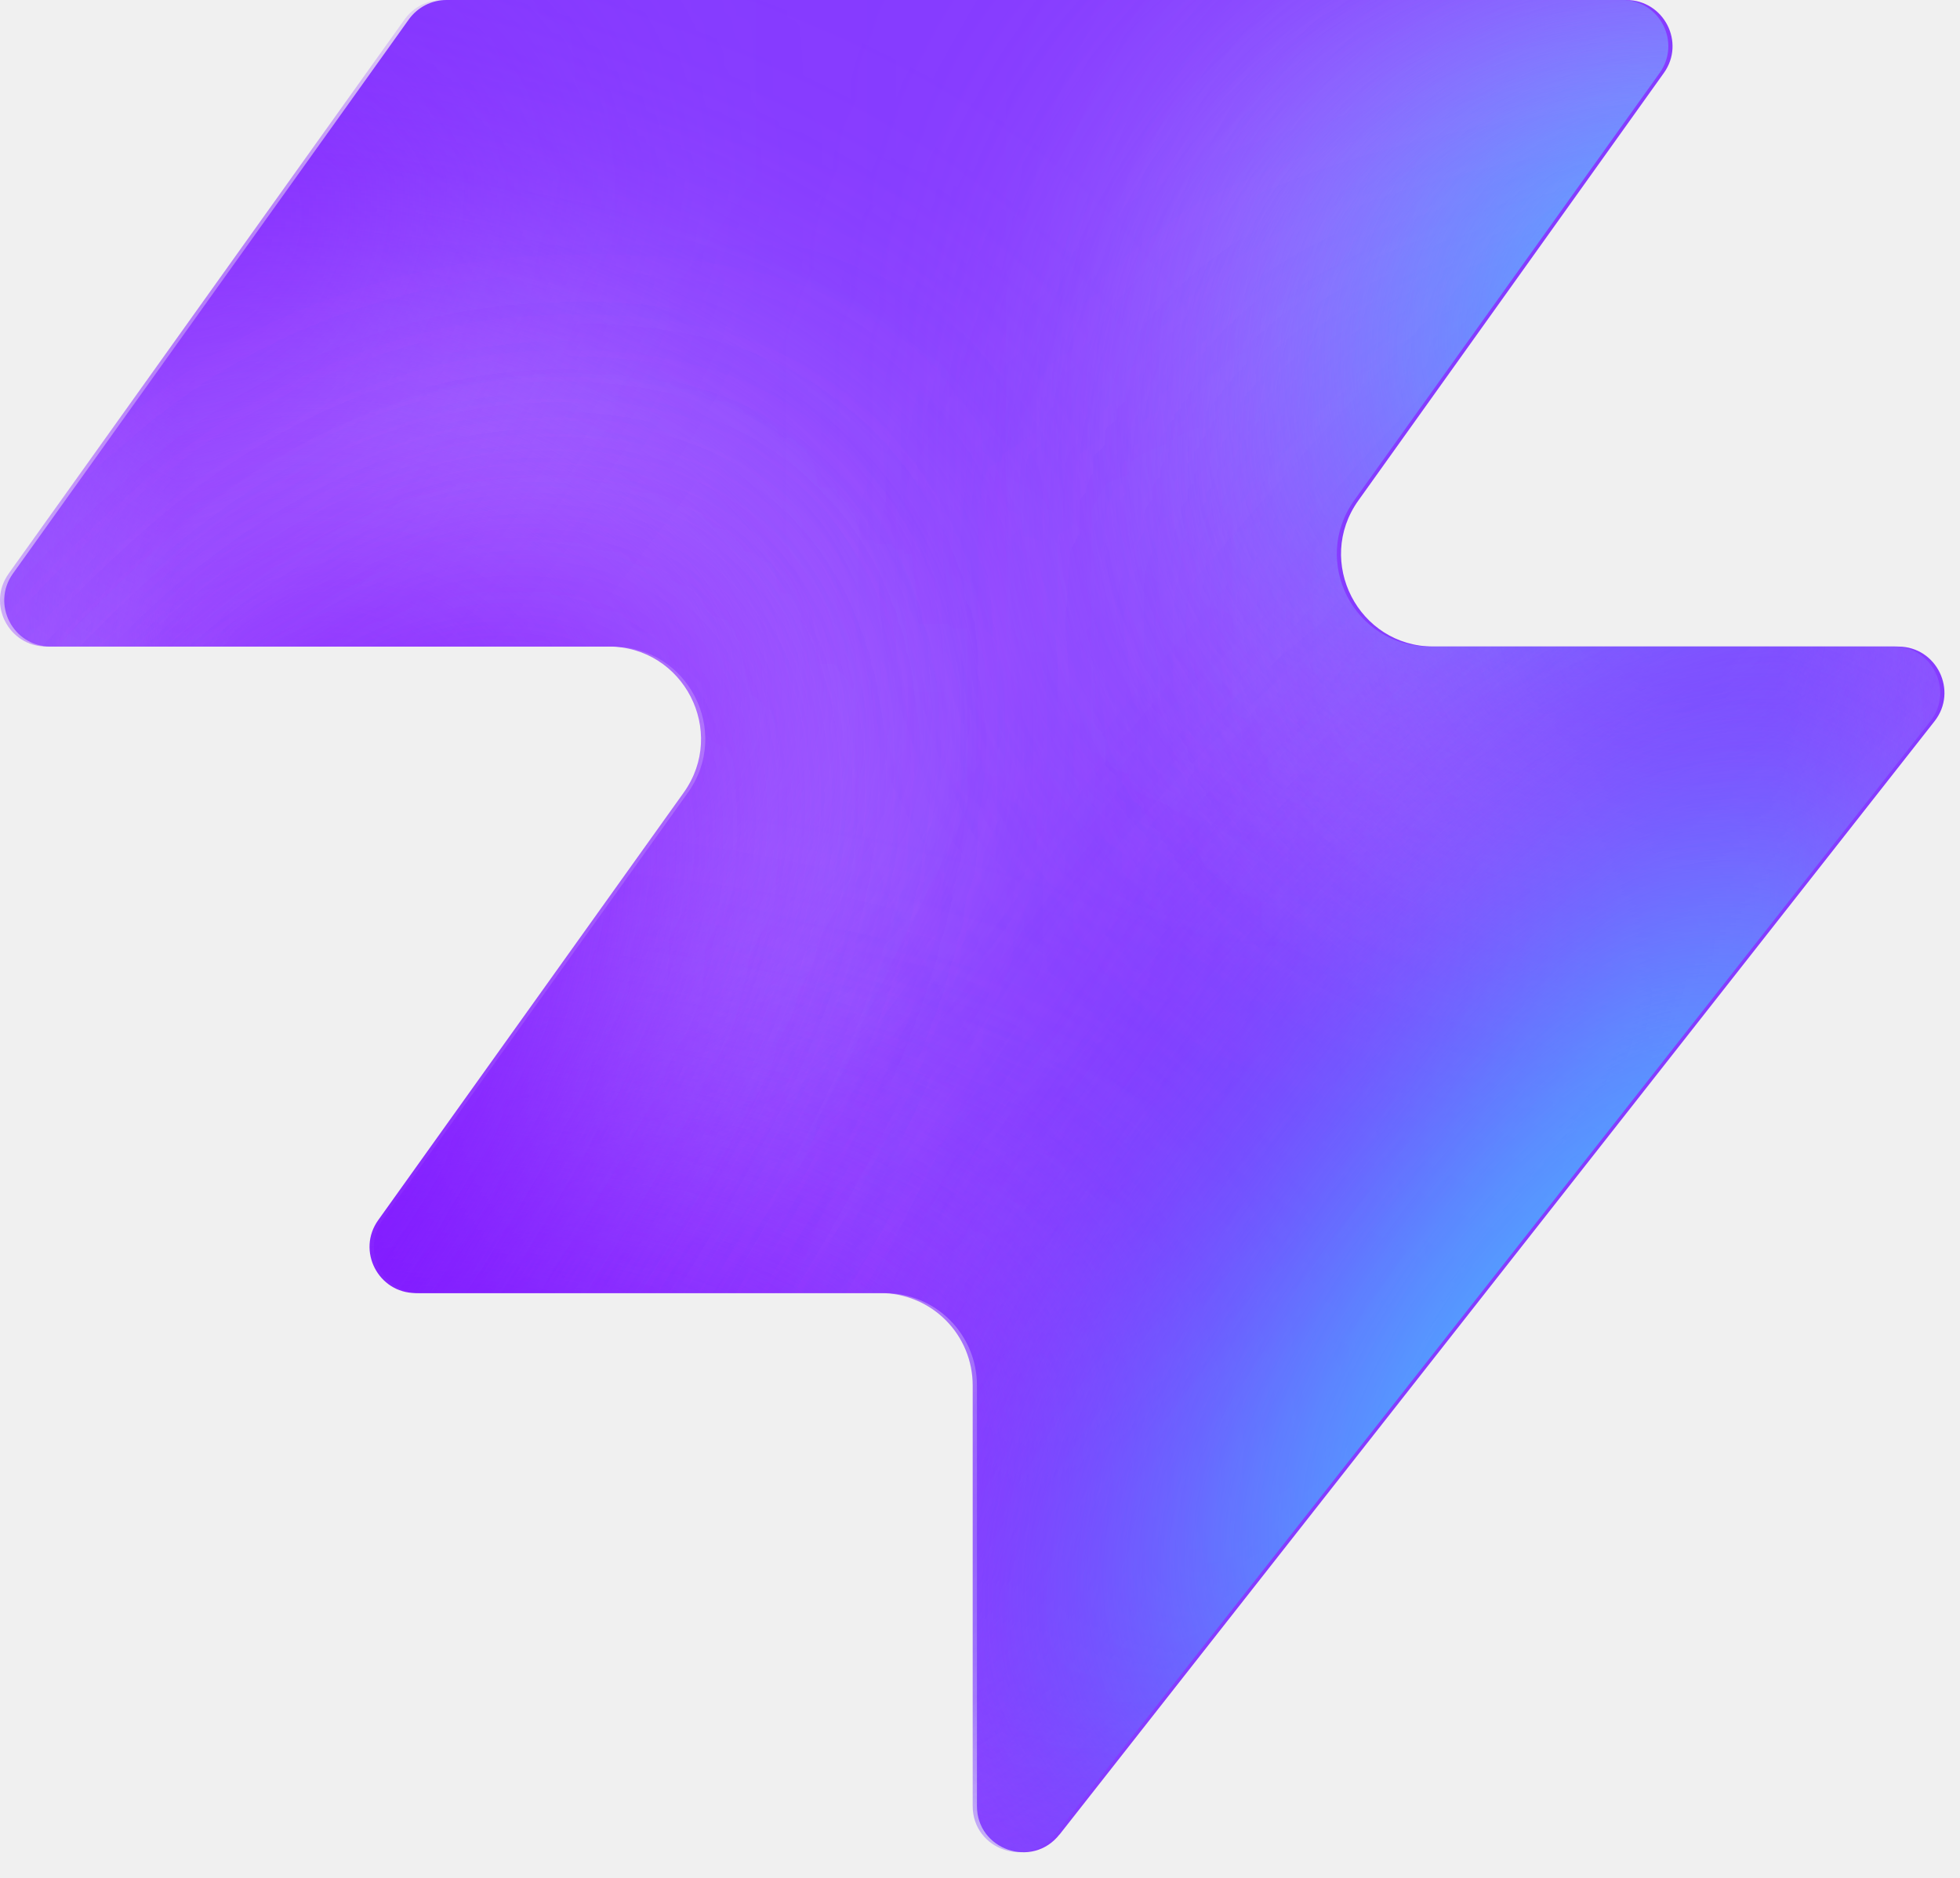
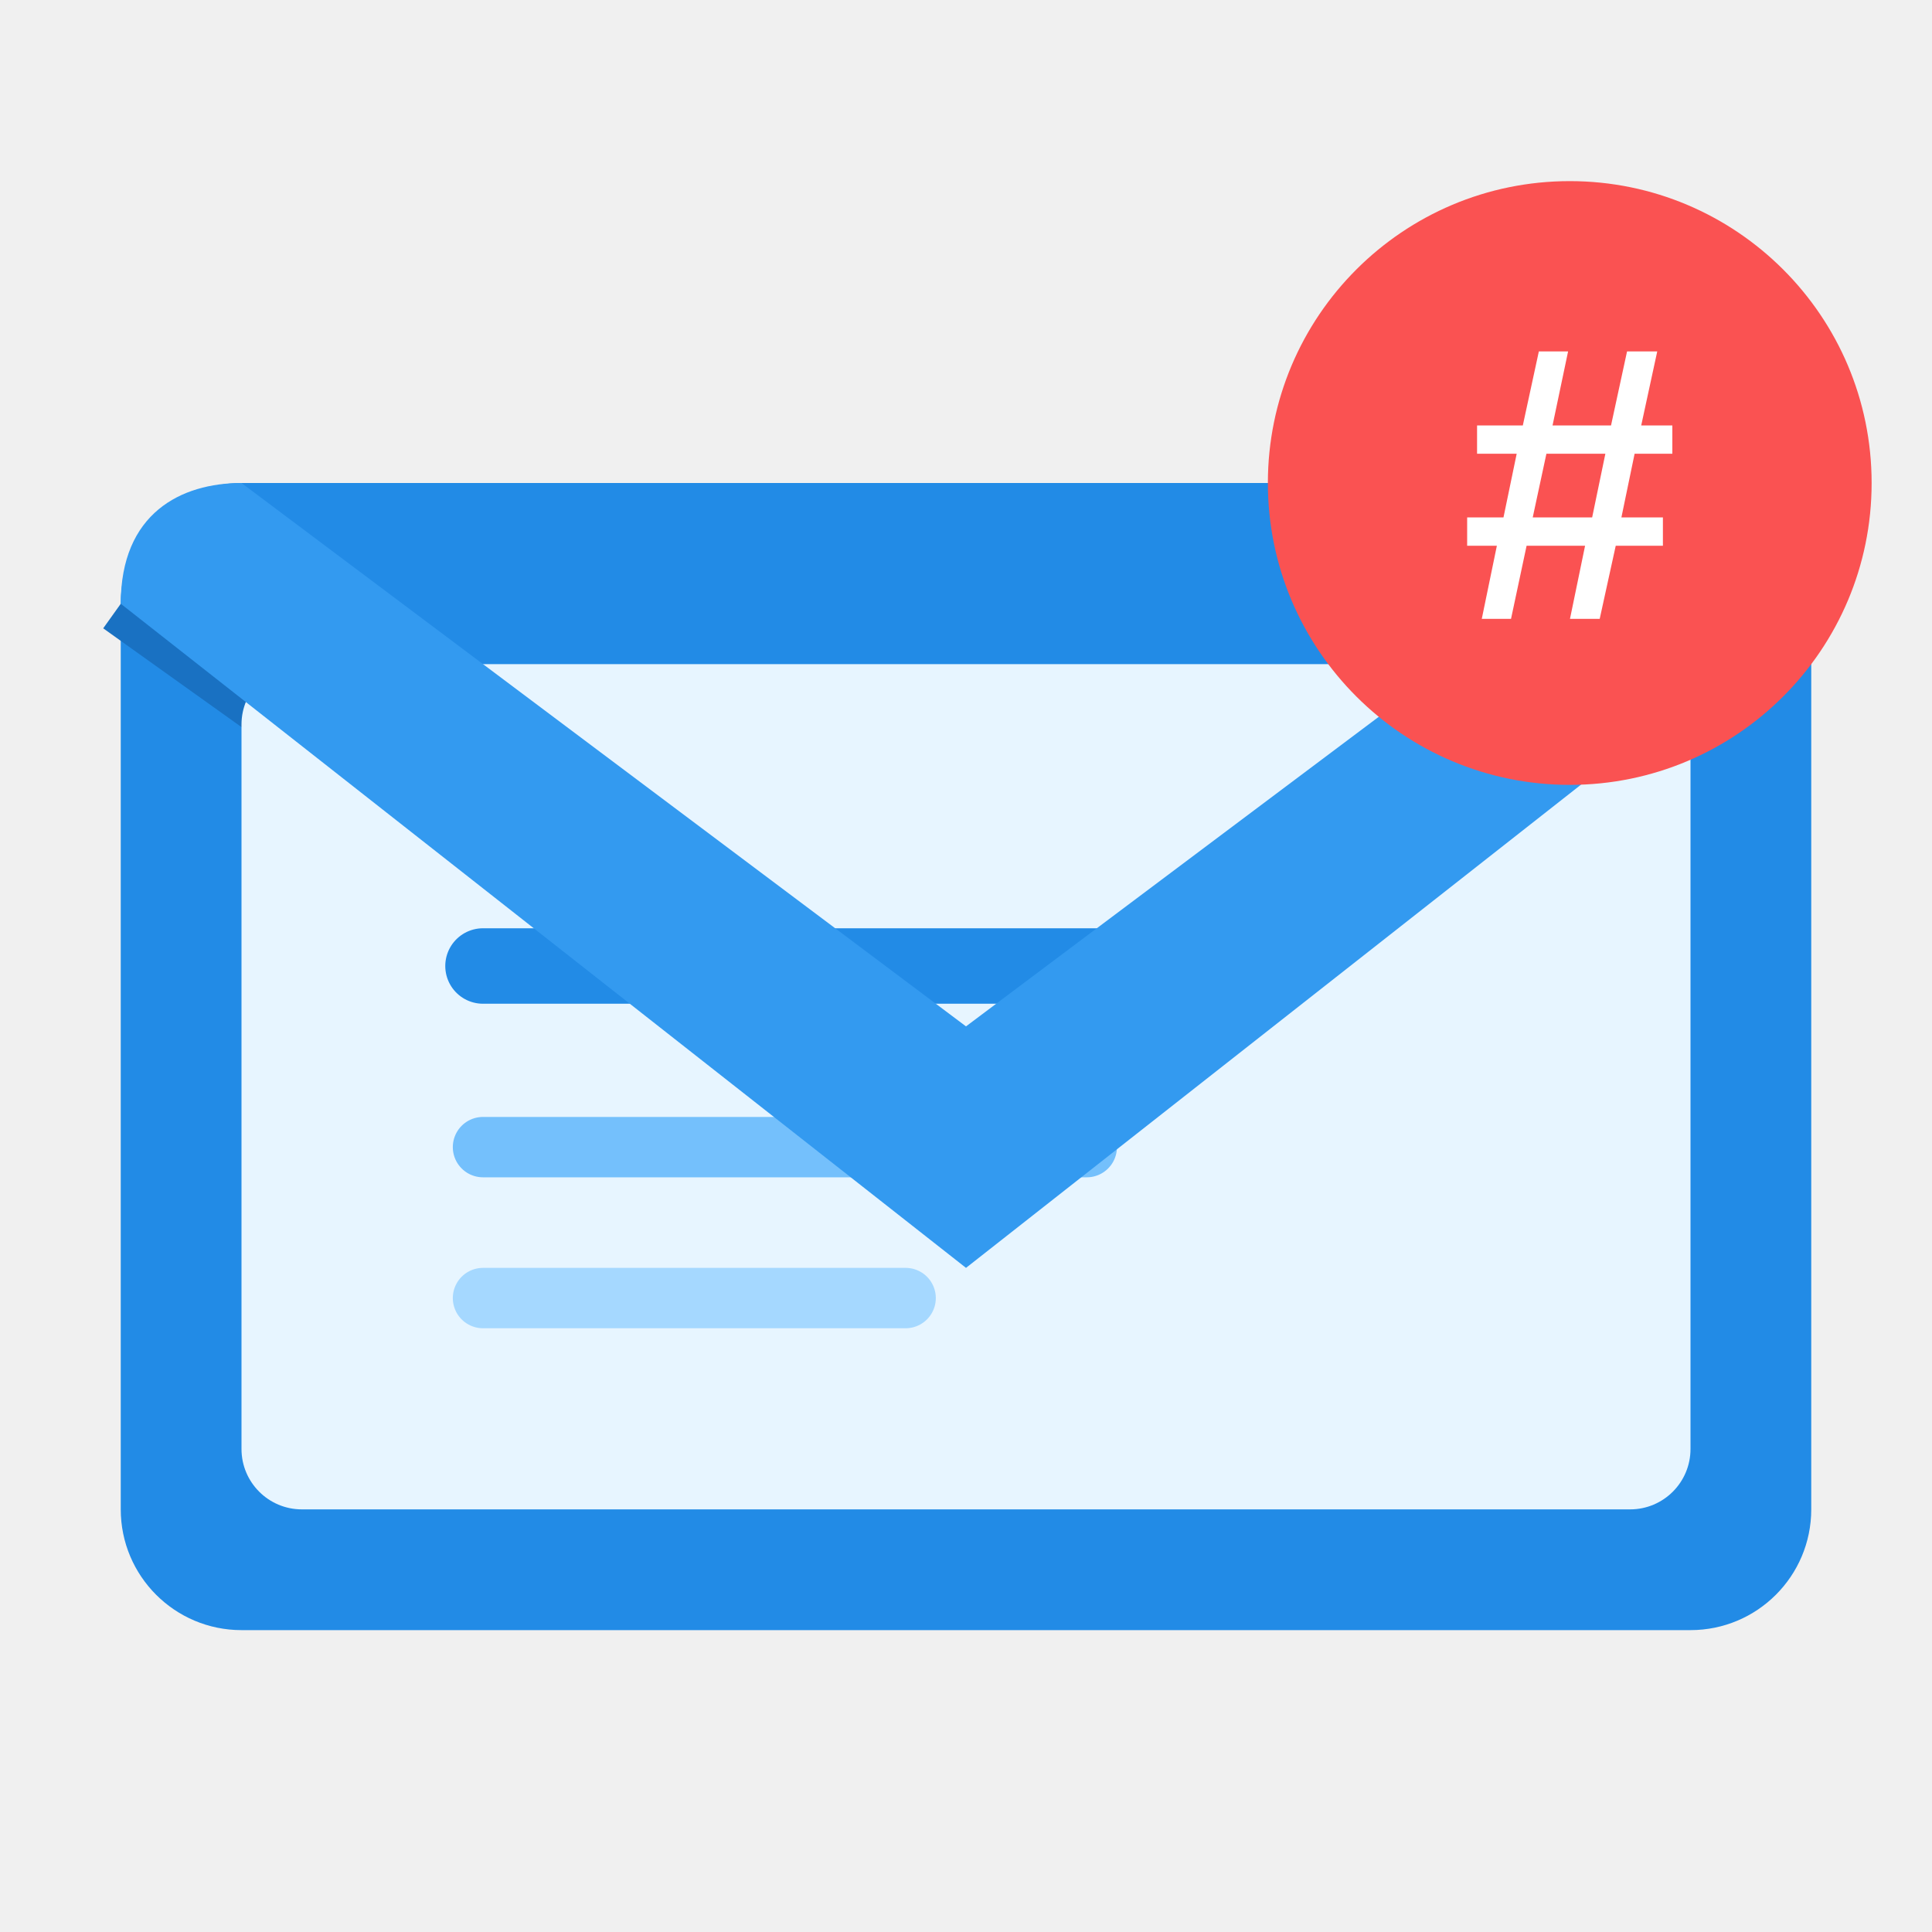
- <svg xmlns="http://www.w3.org/2000/svg" width="48" height="46" fill="none" viewBox="0 0 48 46">
-   <path fill="#863bff" d="M25.946 44.938c-.664.845-2.021.375-2.021-.698V33.937a2.26 2.26 0 0 0-2.262-2.262H10.287c-.92 0-1.456-1.04-.92-1.788l7.48-10.471c1.07-1.497 0-3.578-1.842-3.578H1.237c-.92 0-1.456-1.04-.92-1.788L10.013.474c.214-.297.556-.474.92-.474h28.894c.92 0 1.456 1.04.92 1.788l-7.48 10.471c-1.07 1.498 0 3.579 1.842 3.579h11.377c.943 0 1.473 1.088.89 1.83L25.947 44.94z" style="fill:#863bff;fill:color(display-p3 .525 .23 1);fill-opacity:1" />
-   <mask id="a" width="48" height="46" x="0" y="0" maskUnits="userSpaceOnUse" style="mask-type:alpha">
-     <path fill="#000" d="M25.842 44.938c-.664.844-2.021.375-2.021-.698V33.937a2.26 2.26 0 0 0-2.262-2.262H10.183c-.92 0-1.456-1.04-.92-1.788l7.48-10.471c1.07-1.498 0-3.579-1.842-3.579H1.133c-.92 0-1.456-1.04-.92-1.787L9.91.473c.214-.297.556-.474.92-.474h28.894c.92 0 1.456 1.04.92 1.788l-7.48 10.471c-1.07 1.498 0 3.578 1.842 3.578h11.377c.943 0 1.473 1.088.89 1.832L25.843 44.94z" style="fill:#000;fill-opacity:1" />
-   </mask>
-   <g mask="url(#a)">
-     <g filter="url(#b)">
-       <ellipse cx="5.508" cy="14.704" fill="#ede6ff" rx="5.508" ry="14.704" style="fill:#ede6ff;fill:color(display-p3 .927 .903 1);fill-opacity:1" transform="matrix(.00324 1 1 -.00324 -4.47 31.516)" />
-     </g>
-     <g filter="url(#c)">
-       <ellipse cx="10.399" cy="29.851" fill="#ede6ff" rx="10.399" ry="29.851" style="fill:#ede6ff;fill:color(display-p3 .927 .903 1);fill-opacity:1" transform="matrix(.00324 1 1 -.00324 -39.328 7.883)" />
-     </g>
-     <g filter="url(#d)">
-       <ellipse cx="5.508" cy="30.487" fill="#7e14ff" rx="5.508" ry="30.487" style="fill:#7e14ff;fill:color(display-p3 .492 .077 1);fill-opacity:1" transform="rotate(89.814 -25.913 -14.639)scale(1 -1)" />
-     </g>
-     <g filter="url(#e)">
-       <ellipse cx="5.508" cy="30.599" fill="#7e14ff" rx="5.508" ry="30.599" style="fill:#7e14ff;fill:color(display-p3 .492 .077 1);fill-opacity:1" transform="rotate(89.814 -32.644 -3.334)scale(1 -1)" />
-     </g>
-     <g filter="url(#f)">
-       <ellipse cx="5.508" cy="30.599" fill="#7e14ff" rx="5.508" ry="30.599" style="fill:#7e14ff;fill:color(display-p3 .492 .077 1);fill-opacity:1" transform="matrix(.00324 1 1 -.00324 -34.34 30.47)" />
-     </g>
-     <g filter="url(#g)">
-       <ellipse cx="14.072" cy="22.078" fill="#ede6ff" rx="14.072" ry="22.078" style="fill:#ede6ff;fill:color(display-p3 .927 .903 1);fill-opacity:1" transform="rotate(93.35 24.506 48.493)scale(-1 1)" />
-     </g>
-     <g filter="url(#h)">
-       <ellipse cx="3.47" cy="21.501" fill="#7e14ff" rx="3.47" ry="21.501" style="fill:#7e14ff;fill:color(display-p3 .492 .077 1);fill-opacity:1" transform="rotate(89.009 28.708 47.59)scale(-1 1)" />
-     </g>
-     <g filter="url(#i)">
-       <ellipse cx="3.47" cy="21.501" fill="#7e14ff" rx="3.47" ry="21.501" style="fill:#7e14ff;fill:color(display-p3 .492 .077 1);fill-opacity:1" transform="rotate(89.009 28.708 47.59)scale(-1 1)" />
-     </g>
-     <g filter="url(#j)">
-       <ellipse cx=".387" cy="8.972" fill="#7e14ff" rx="4.407" ry="29.108" style="fill:#7e14ff;fill:color(display-p3 .492 .077 1);fill-opacity:1" transform="rotate(39.51 .387 8.972)" />
-     </g>
-     <g filter="url(#k)">
-       <ellipse cx="47.523" cy="-6.092" fill="#7e14ff" rx="4.407" ry="29.108" style="fill:#7e14ff;fill:color(display-p3 .492 .077 1);fill-opacity:1" transform="rotate(37.892 47.523 -6.092)" />
-     </g>
-     <g filter="url(#l)">
-       <ellipse cx="41.412" cy="6.333" fill="#47bfff" rx="5.971" ry="9.665" style="fill:#47bfff;fill:color(display-p3 .28 .748 1);fill-opacity:1" transform="rotate(37.892 41.412 6.333)" />
-     </g>
-     <g filter="url(#m)">
-       <ellipse cx="-1.879" cy="38.332" fill="#7e14ff" rx="4.407" ry="29.108" style="fill:#7e14ff;fill:color(display-p3 .492 .077 1);fill-opacity:1" transform="rotate(37.892 -1.88 38.332)" />
-     </g>
-     <g filter="url(#n)">
-       <ellipse cx="-1.879" cy="38.332" fill="#7e14ff" rx="4.407" ry="29.108" style="fill:#7e14ff;fill:color(display-p3 .492 .077 1);fill-opacity:1" transform="rotate(37.892 -1.88 38.332)" />
-     </g>
-     <g filter="url(#o)">
-       <ellipse cx="35.651" cy="29.907" fill="#7e14ff" rx="4.407" ry="29.108" style="fill:#7e14ff;fill:color(display-p3 .492 .077 1);fill-opacity:1" transform="rotate(37.892 35.651 29.907)" />
-     </g>
-     <g filter="url(#p)">
-       <ellipse cx="38.418" cy="32.4" fill="#47bfff" rx="5.971" ry="15.297" style="fill:#47bfff;fill:color(display-p3 .28 .748 1);fill-opacity:1" transform="rotate(37.892 38.418 32.4)" />
-     </g>
-   </g>
-   <defs>
-     <filter id="b" width="60.045" height="41.654" x="-19.77" y="16.149" color-interpolation-filters="sRGB" filterUnits="userSpaceOnUse">
-       <feFlood flood-opacity="0" result="BackgroundImageFix" />
-       <feBlend in="SourceGraphic" in2="BackgroundImageFix" result="shape" />
-       <feGaussianBlur result="effect1_foregroundBlur_2002_17158" stdDeviation="7.659" />
-     </filter>
-     <filter id="c" width="90.34" height="51.437" x="-54.613" y="-7.533" color-interpolation-filters="sRGB" filterUnits="userSpaceOnUse">
-       <feFlood flood-opacity="0" result="BackgroundImageFix" />
-       <feBlend in="SourceGraphic" in2="BackgroundImageFix" result="shape" />
-       <feGaussianBlur result="effect1_foregroundBlur_2002_17158" stdDeviation="7.659" />
-     </filter>
-     <filter id="d" width="79.355" height="29.4" x="-49.64" y="2.03" color-interpolation-filters="sRGB" filterUnits="userSpaceOnUse">
-       <feFlood flood-opacity="0" result="BackgroundImageFix" />
-       <feBlend in="SourceGraphic" in2="BackgroundImageFix" result="shape" />
-       <feGaussianBlur result="effect1_foregroundBlur_2002_17158" stdDeviation="4.596" />
-     </filter>
-     <filter id="e" width="79.579" height="29.4" x="-45.045" y="20.029" color-interpolation-filters="sRGB" filterUnits="userSpaceOnUse">
-       <feFlood flood-opacity="0" result="BackgroundImageFix" />
-       <feBlend in="SourceGraphic" in2="BackgroundImageFix" result="shape" />
-       <feGaussianBlur result="effect1_foregroundBlur_2002_17158" stdDeviation="4.596" />
-     </filter>
-     <filter id="f" width="79.579" height="29.4" x="-43.513" y="21.178" color-interpolation-filters="sRGB" filterUnits="userSpaceOnUse">
-       <feFlood flood-opacity="0" result="BackgroundImageFix" />
-       <feBlend in="SourceGraphic" in2="BackgroundImageFix" result="shape" />
-       <feGaussianBlur result="effect1_foregroundBlur_2002_17158" stdDeviation="4.596" />
-     </filter>
-     <filter id="g" width="74.749" height="58.852" x="15.756" y="-17.901" color-interpolation-filters="sRGB" filterUnits="userSpaceOnUse">
-       <feFlood flood-opacity="0" result="BackgroundImageFix" />
-       <feBlend in="SourceGraphic" in2="BackgroundImageFix" result="shape" />
-       <feGaussianBlur result="effect1_foregroundBlur_2002_17158" stdDeviation="7.659" />
-     </filter>
-     <filter id="h" width="61.377" height="25.362" x="23.548" y="2.284" color-interpolation-filters="sRGB" filterUnits="userSpaceOnUse">
-       <feFlood flood-opacity="0" result="BackgroundImageFix" />
-       <feBlend in="SourceGraphic" in2="BackgroundImageFix" result="shape" />
-       <feGaussianBlur result="effect1_foregroundBlur_2002_17158" stdDeviation="4.596" />
-     </filter>
-     <filter id="i" width="61.377" height="25.362" x="23.548" y="2.284" color-interpolation-filters="sRGB" filterUnits="userSpaceOnUse">
-       <feFlood flood-opacity="0" result="BackgroundImageFix" />
-       <feBlend in="SourceGraphic" in2="BackgroundImageFix" result="shape" />
-       <feGaussianBlur result="effect1_foregroundBlur_2002_17158" stdDeviation="4.596" />
-     </filter>
-     <filter id="j" width="56.045" height="63.649" x="-27.636" y="-22.853" color-interpolation-filters="sRGB" filterUnits="userSpaceOnUse">
-       <feFlood flood-opacity="0" result="BackgroundImageFix" />
-       <feBlend in="SourceGraphic" in2="BackgroundImageFix" result="shape" />
-       <feGaussianBlur result="effect1_foregroundBlur_2002_17158" stdDeviation="4.596" />
-     </filter>
-     <filter id="k" width="54.814" height="64.646" x="20.116" y="-38.415" color-interpolation-filters="sRGB" filterUnits="userSpaceOnUse">
-       <feFlood flood-opacity="0" result="BackgroundImageFix" />
-       <feBlend in="SourceGraphic" in2="BackgroundImageFix" result="shape" />
-       <feGaussianBlur result="effect1_foregroundBlur_2002_17158" stdDeviation="4.596" />
-     </filter>
-     <filter id="l" width="33.541" height="35.313" x="24.641" y="-11.323" color-interpolation-filters="sRGB" filterUnits="userSpaceOnUse">
-       <feFlood flood-opacity="0" result="BackgroundImageFix" />
-       <feBlend in="SourceGraphic" in2="BackgroundImageFix" result="shape" />
-       <feGaussianBlur result="effect1_foregroundBlur_2002_17158" stdDeviation="4.596" />
-     </filter>
-     <filter id="m" width="54.814" height="64.646" x="-29.286" y="6.009" color-interpolation-filters="sRGB" filterUnits="userSpaceOnUse">
-       <feFlood flood-opacity="0" result="BackgroundImageFix" />
-       <feBlend in="SourceGraphic" in2="BackgroundImageFix" result="shape" />
-       <feGaussianBlur result="effect1_foregroundBlur_2002_17158" stdDeviation="4.596" />
-     </filter>
-     <filter id="n" width="54.814" height="64.646" x="-29.286" y="6.009" color-interpolation-filters="sRGB" filterUnits="userSpaceOnUse">
-       <feFlood flood-opacity="0" result="BackgroundImageFix" />
-       <feBlend in="SourceGraphic" in2="BackgroundImageFix" result="shape" />
-       <feGaussianBlur result="effect1_foregroundBlur_2002_17158" stdDeviation="4.596" />
-     </filter>
-     <filter id="o" width="54.814" height="64.646" x="8.244" y="-2.416" color-interpolation-filters="sRGB" filterUnits="userSpaceOnUse">
-       <feFlood flood-opacity="0" result="BackgroundImageFix" />
-       <feBlend in="SourceGraphic" in2="BackgroundImageFix" result="shape" />
-       <feGaussianBlur result="effect1_foregroundBlur_2002_17158" stdDeviation="4.596" />
-     </filter>
-     <filter id="p" width="39.409" height="43.623" x="18.713" y="10.588" color-interpolation-filters="sRGB" filterUnits="userSpaceOnUse">
-       <feFlood flood-opacity="0" result="BackgroundImageFix" />
-       <feBlend in="SourceGraphic" in2="BackgroundImageFix" result="shape" />
-       <feGaussianBlur result="effect1_foregroundBlur_2002_17158" stdDeviation="4.596" />
-     </filter>
-   </defs>
+ <svg xmlns="http://www.w3.org/2000/svg" viewBox="0 0 64 64" width="64" height="64">
+   <rect x="4" y="16" width="56" height="38" rx="4" fill="#228be6" />
+   <path d="M4 20 L32 40 L60 20" fill="none" stroke="#1971c2" stroke-width="2" stroke-linejoin="round" />
+   <rect x="8" y="22" width="48" height="28" rx="2" fill="#e7f5ff" />
+   <line x1="16" y1="32" x2="40" y2="32" stroke="#228be6" stroke-width="2.5" stroke-linecap="round" />
+   <line x1="16" y1="38" x2="36" y2="38" stroke="#74c0fc" stroke-width="2" stroke-linecap="round" />
+   <line x1="16" y1="43" x2="30" y2="43" stroke="#a5d8ff" stroke-width="2" stroke-linecap="round" />
+   <path d="M4 20 C4 17 6 16 8 16 L32 34 L56 16 C58 16 60 17 60 20 L32 42 Z" fill="#339af0" />
+   <circle cx="52" cy="16" r="10" fill="#fa5252" />
+   <text x="52" y="20.5" text-anchor="middle" font-family="Arial,sans-serif" font-weight="bold" font-size="13" fill="white">#</text>
</svg>
